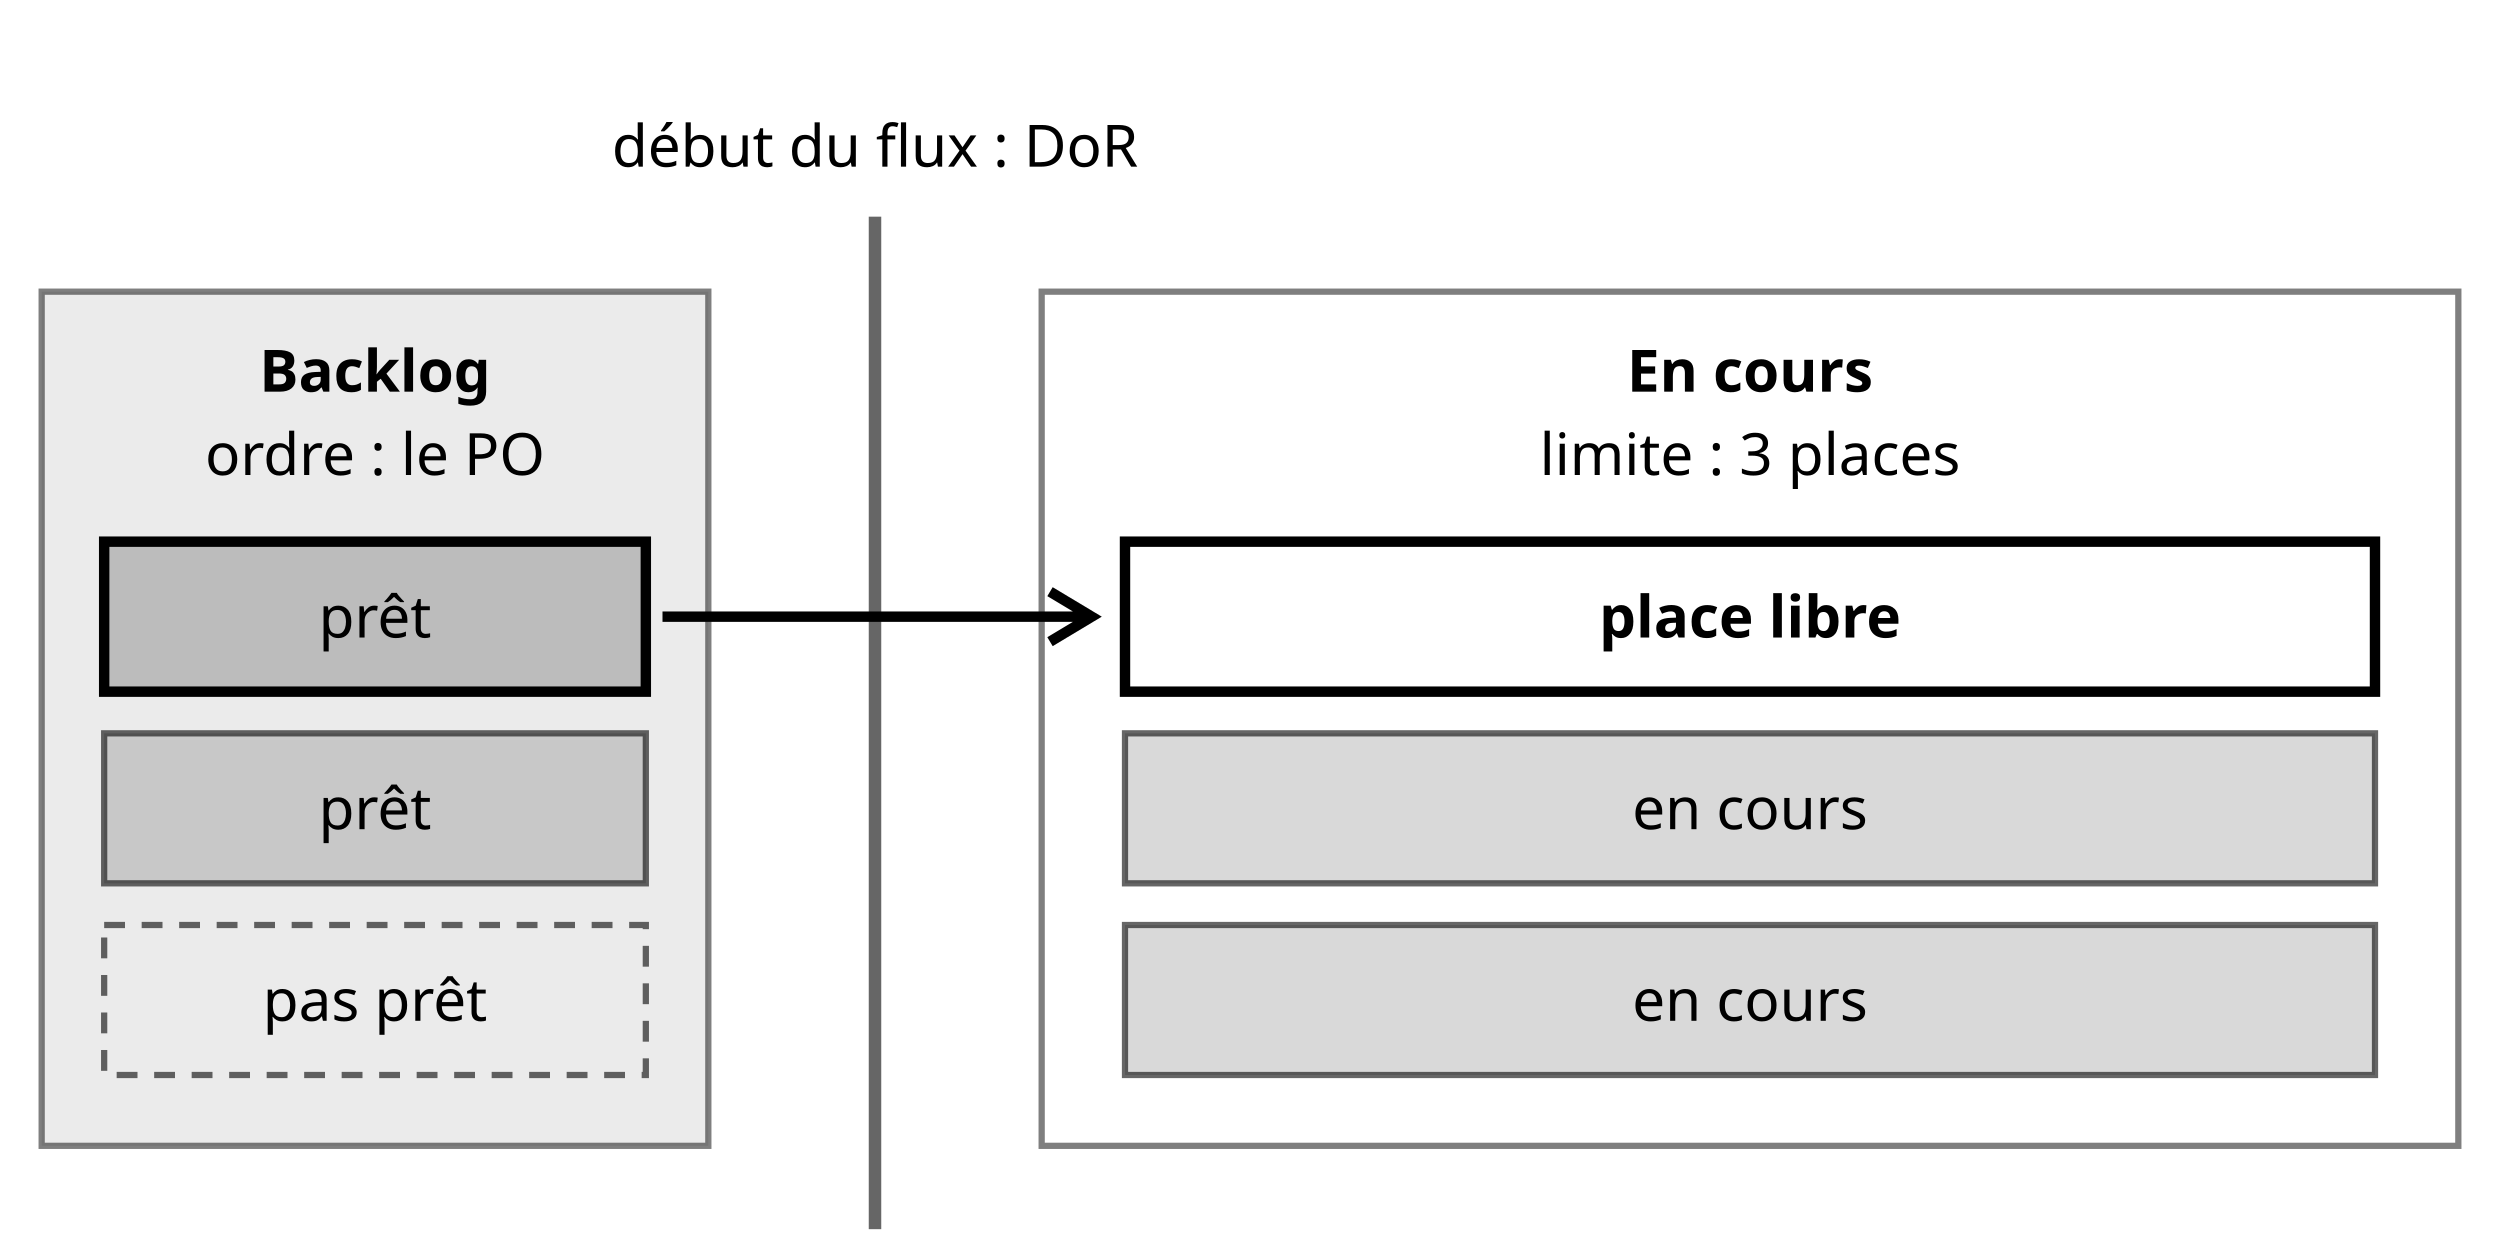
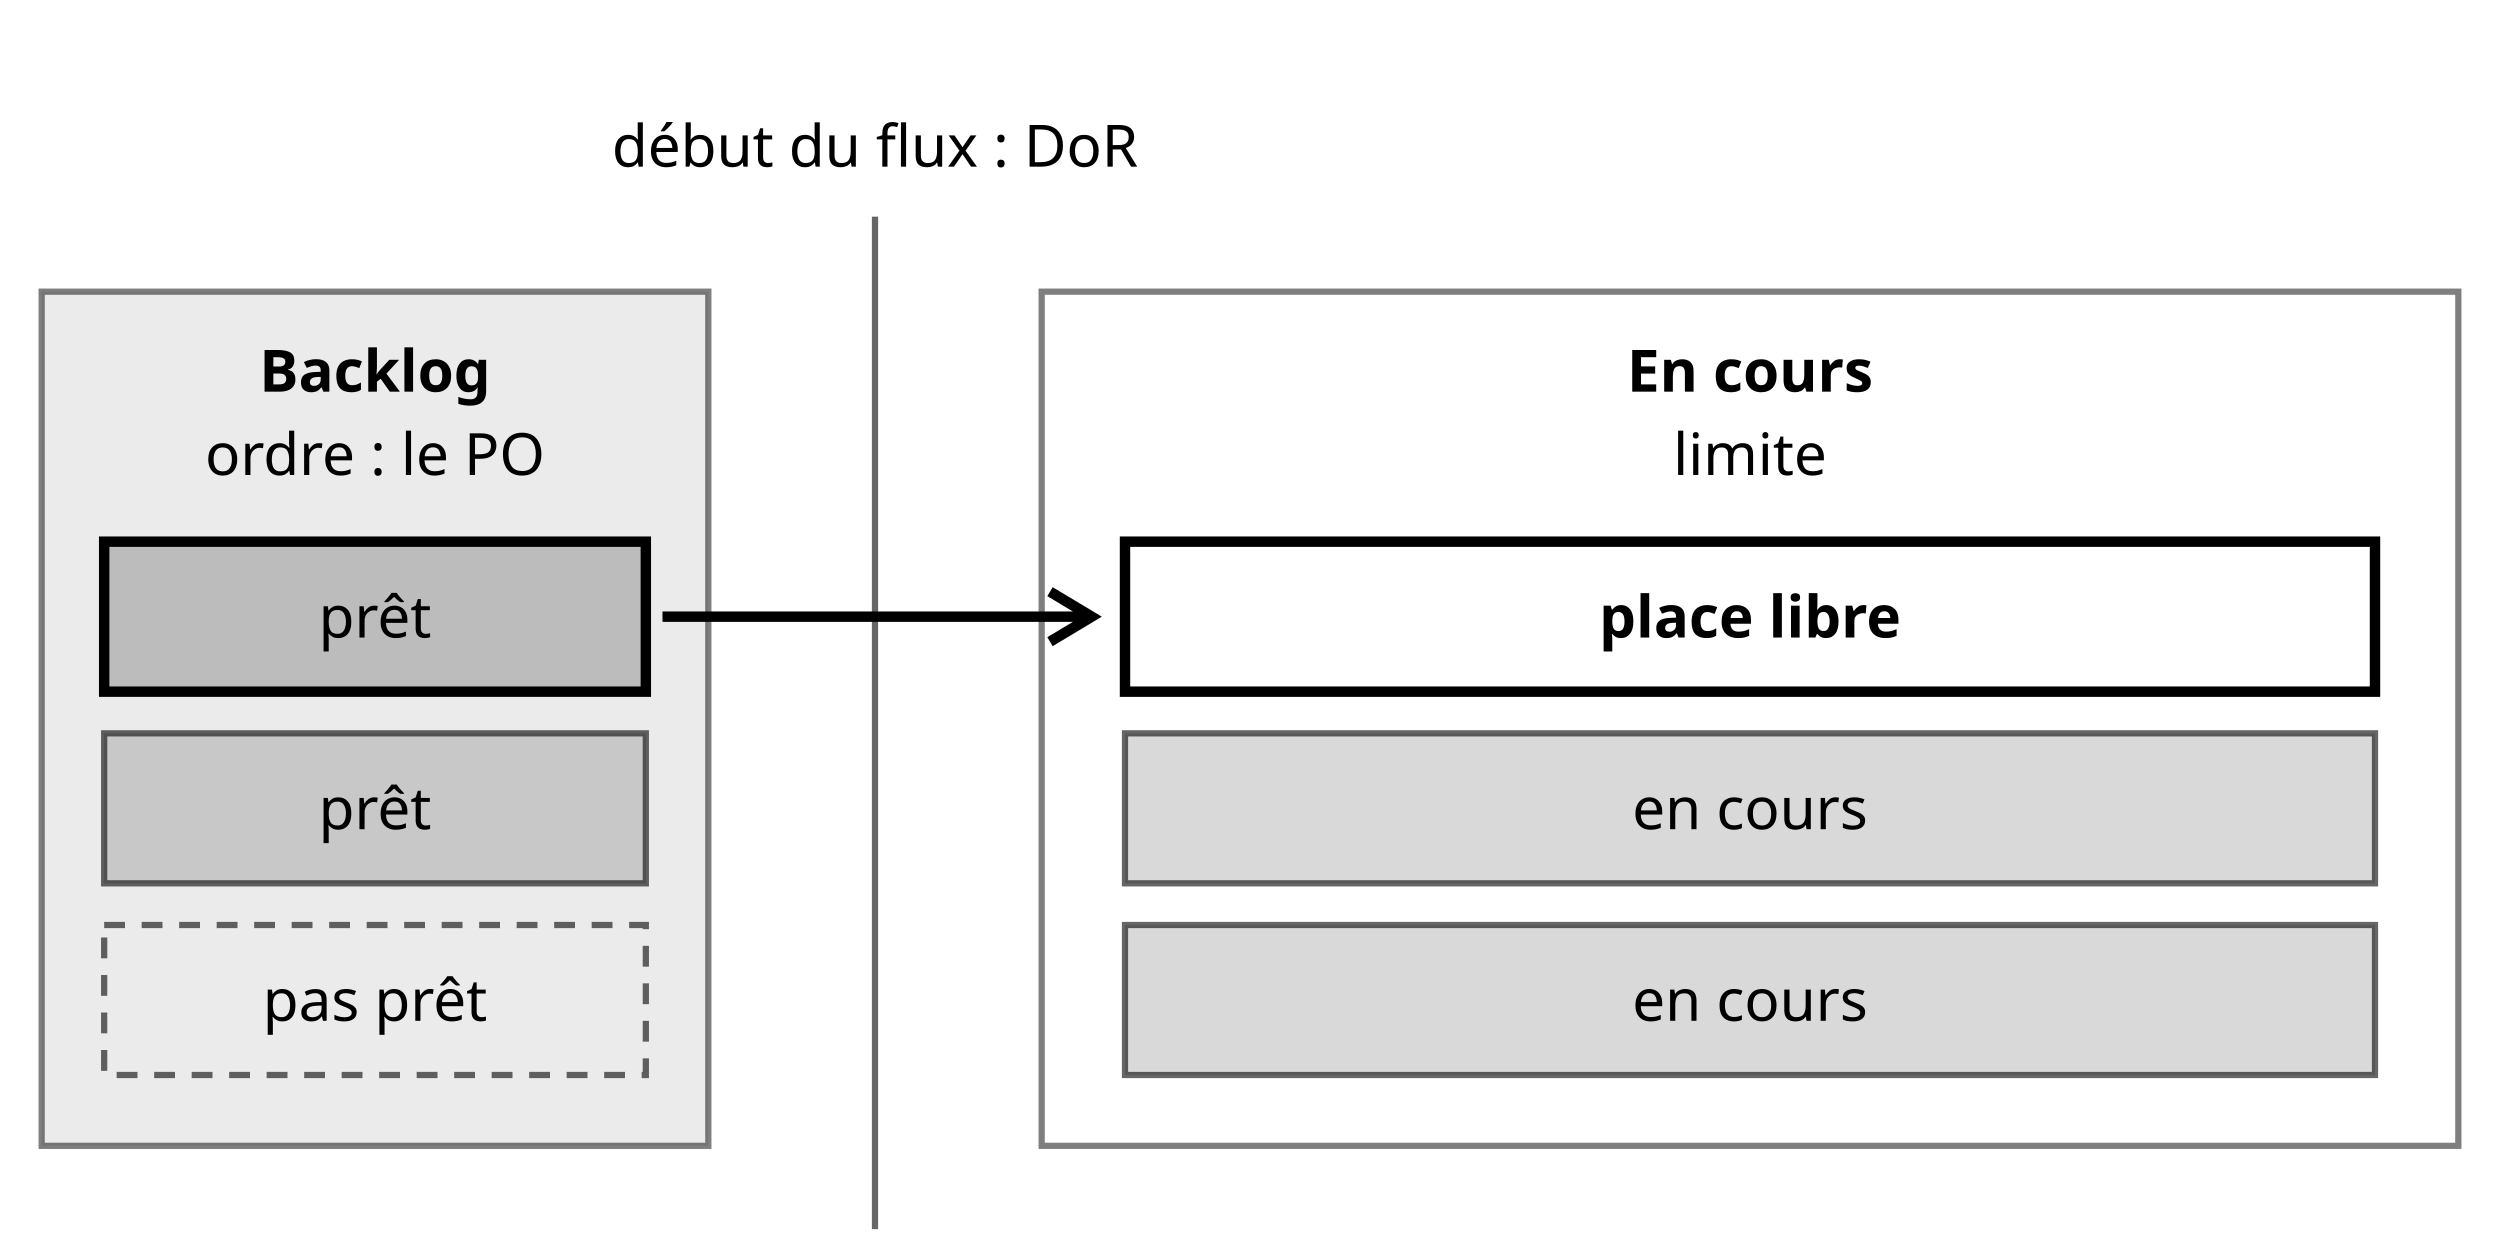
<svg xmlns="http://www.w3.org/2000/svg" viewBox="0 0 600 300" fill="currentColor" role="img" aria-labelledby="tableau-de-flux-titre tableau-de-flux-desc" font-family="system-ui, sans-serif" font-size="14">
  <g id="A2a-backlog" class="muted">
    <rect x="10" y="70" width="160" height="205" fill="currentColor" fill-opacity="0.08" stroke="currentColor" stroke-opacity="0.5" stroke-width="1.5" />
    <text x="90" y="94" text-anchor="middle" font-weight="bold">Backlog</text>
    <text x="90" y="114" text-anchor="middle">ordre : le PO</text>
  </g>
  <g id="A2a-carte-suivante" class="muted">
    <rect x="25" y="176" width="130" height="36" fill="currentColor" fill-opacity="0.15" stroke="currentColor" stroke-opacity="0.6" stroke-width="1.5" />
    <text x="90" y="199" text-anchor="middle">prêt</text>
  </g>
  <g id="A2a-carte-pas-prete" class="muted">
    <rect x="25" y="222" width="130" height="36" fill="none" stroke="currentColor" stroke-opacity="0.6" stroke-width="1.5" stroke-dasharray="5 4" />
    <text x="90" y="245" text-anchor="middle">pas prêt</text>
  </g>
  <g id="A2a-debut-flux" class="muted">
-     <line x1="210" y1="52" x2="210" y2="295" stroke="currentColor" stroke-opacity="0.6" stroke-width="3" />
+     <line x1="210" y1="52" x2="210" y2="295" stroke="currentColor" stroke-opacity="0.6" stroke-width="1.5" />
    <text x="210" y="40" text-anchor="middle">début du flux : DoR</text>
  </g>
  <g id="A2a-colonne-en-cours" class="muted">
    <rect x="250" y="70" width="340" height="205" fill="none" stroke="currentColor" stroke-opacity="0.5" stroke-width="1.5" />
    <text x="420" y="94" text-anchor="middle" font-weight="bold">En cours</text>
-     <text x="420" y="114" text-anchor="middle">limite : 3 places</text>
+     <text x="420" y="114" text-anchor="middle">limite</text>
  </g>
  <g id="A2a-places-occupees" class="muted">
    <rect x="270" y="176" width="300" height="36" fill="currentColor" fill-opacity="0.15" stroke="currentColor" stroke-opacity="0.6" stroke-width="1.5" />
    <text x="420" y="199" text-anchor="middle">en cours</text>
    <rect x="270" y="222" width="300" height="36" fill="currentColor" fill-opacity="0.15" stroke="currentColor" stroke-opacity="0.6" stroke-width="1.5" />
    <text x="420" y="245" text-anchor="middle">en cours</text>
  </g>
  <g id="A2a-carte-tiree" class="primary">
    <rect x="25" y="130" width="130" height="36" fill="currentColor" fill-opacity="0.2" stroke="currentColor" stroke-width="2.5" />
    <text x="90" y="153" text-anchor="middle">prêt</text>
  </g>
  <g id="A2a-tirage" class="primary">
    <path d="M159 148 H260 M252 142 L262 148 L252 154" fill="none" stroke="currentColor" stroke-width="2.5" />
  </g>
  <g id="A2a-place-libre" class="primary">
    <rect x="270" y="130" width="300" height="36" fill="none" stroke="currentColor" stroke-width="2.5" />
    <text x="420" y="153" text-anchor="middle" font-weight="bold">place libre</text>
  </g>
</svg>
